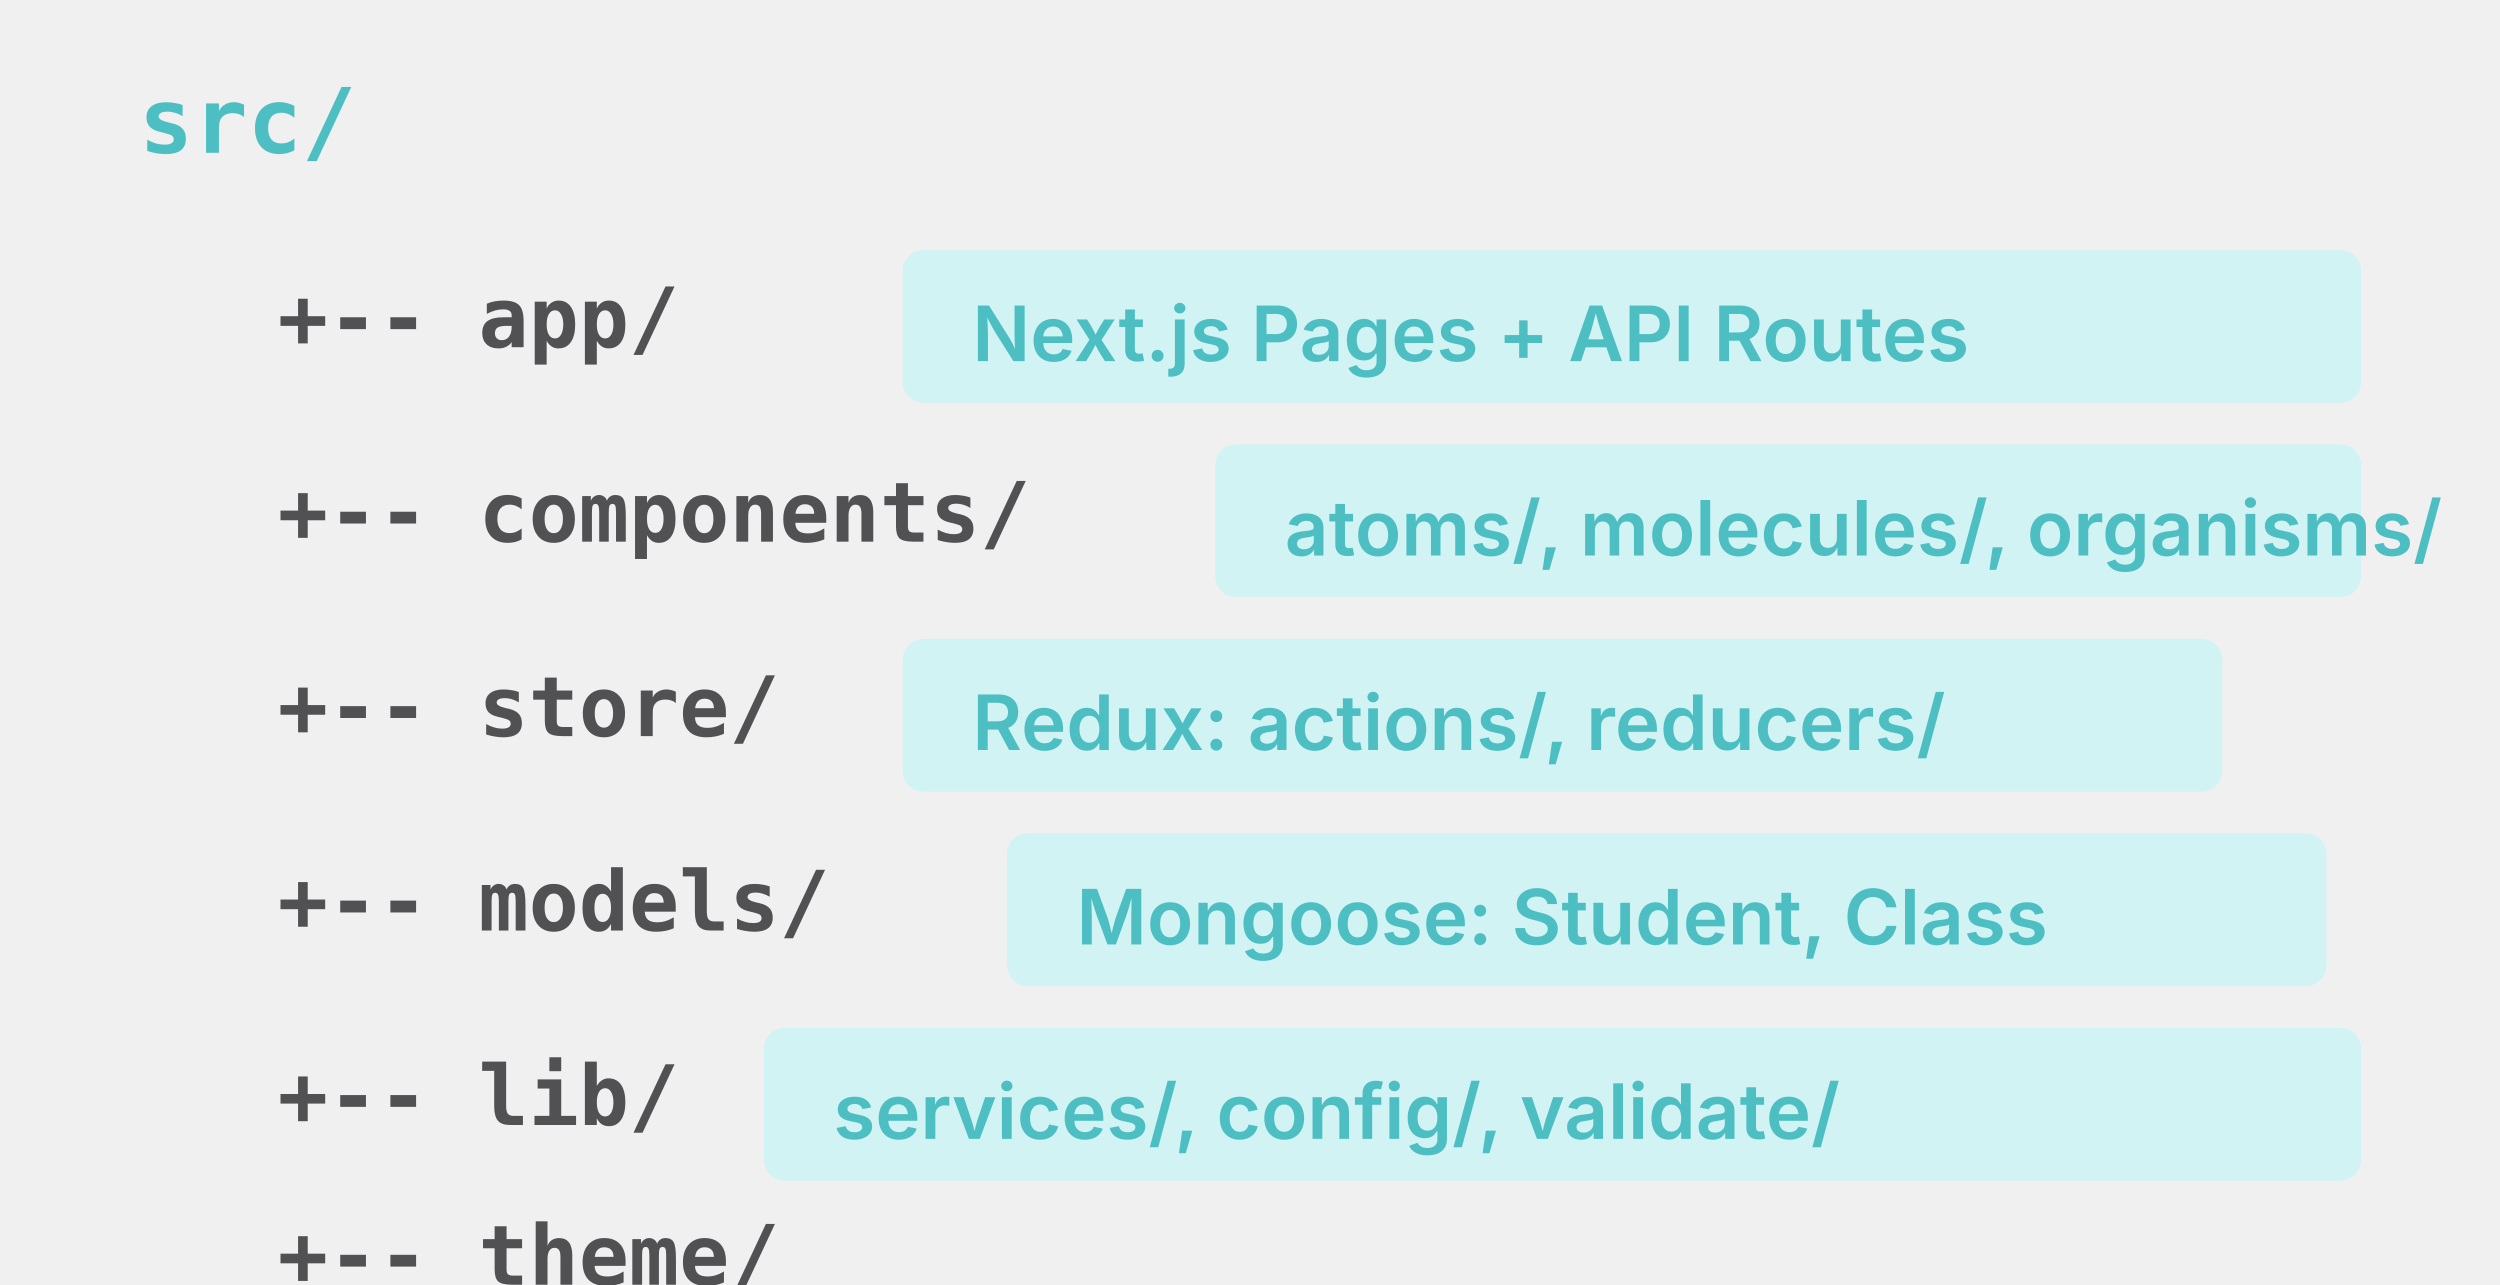
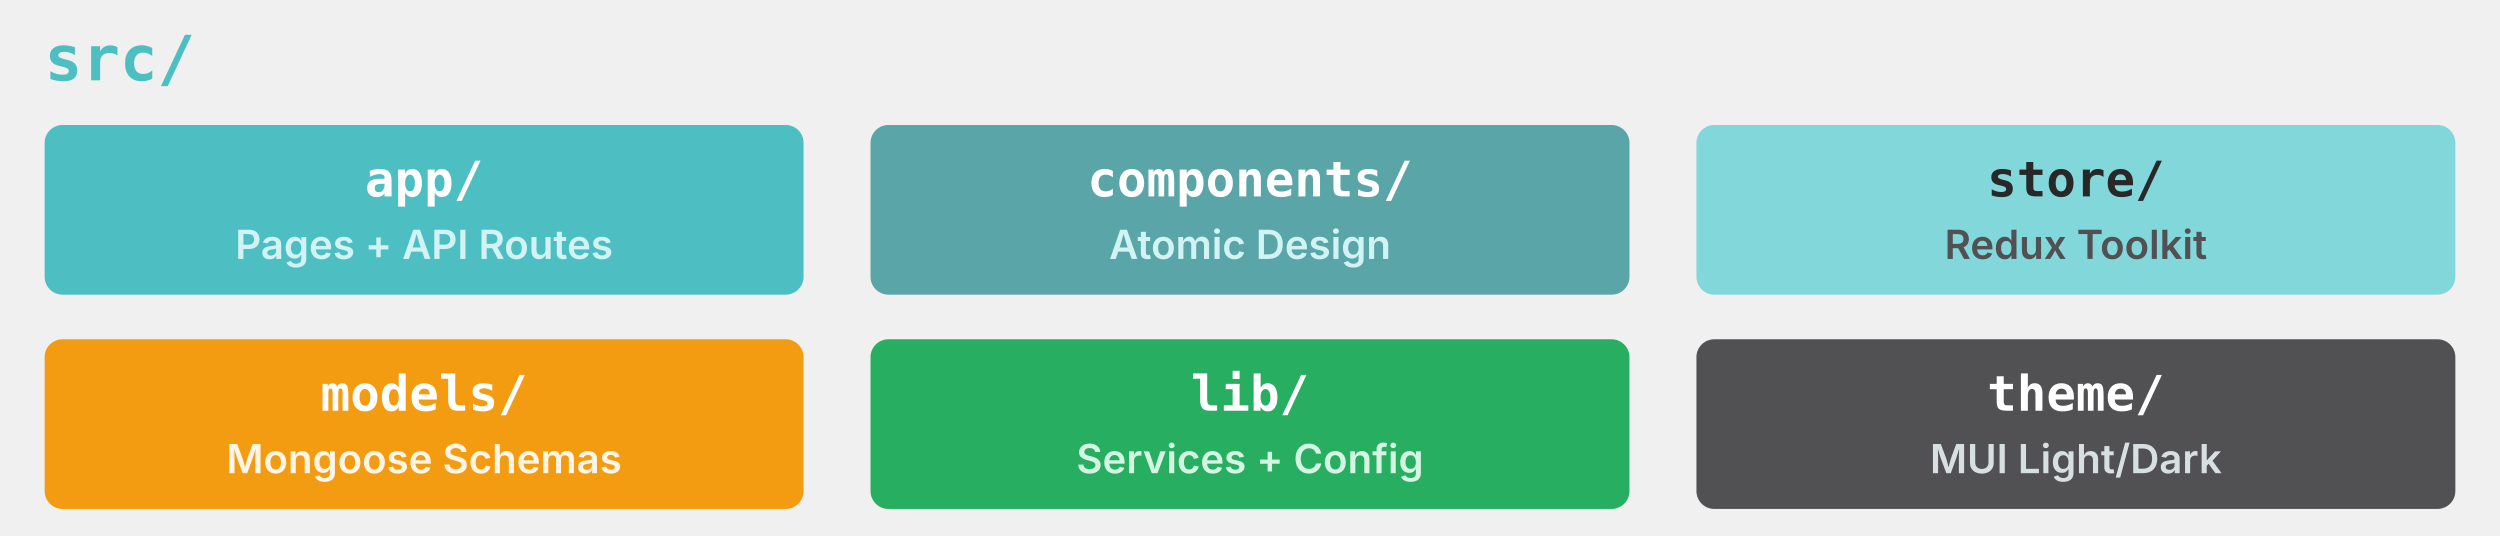
- <svg xmlns="http://www.w3.org/2000/svg" viewBox="0 0 360 185">
-   <text x="20" y="22" fill="#4DBFC3" font-family="monospace" font-size="13" font-weight="700">src/</text>
-   <text x="40" y="50" fill="#515053" font-family="monospace" font-size="12" font-weight="600">+-- app/</text>
-   <rect x="130" y="36" width="210" height="22" rx="3" fill="#D1F3F4" />
-   <text x="140" y="52" fill="#4DBFC3" font-family="Inter, sans-serif" font-size="11" font-weight="600">Next.js Pages + API Routes</text>
-   <text x="40" y="78" fill="#515053" font-family="monospace" font-size="12" font-weight="600">+-- components/</text>
-   <rect x="175" y="64" width="165" height="22" rx="3" fill="#D1F3F4" />
-   <text x="185" y="80" fill="#4DBFC3" font-family="Inter, sans-serif" font-size="11" font-weight="600">atoms/, molecules/, organisms/</text>
-   <text x="40" y="106" fill="#515053" font-family="monospace" font-size="12" font-weight="600">+-- store/</text>
-   <rect x="130" y="92" width="190" height="22" rx="3" fill="#D1F3F4" />
-   <text x="140" y="108" fill="#4DBFC3" font-family="Inter, sans-serif" font-size="11" font-weight="600">Redux: actions/, reducers/</text>
-   <text x="40" y="134" fill="#515053" font-family="monospace" font-size="12" font-weight="600">+-- models/</text>
-   <rect x="145" y="120" width="190" height="22" rx="3" fill="#D1F3F4" />
-   <text x="155" y="136" fill="#4DBFC3" font-family="Inter, sans-serif" font-size="11" font-weight="600">Mongoose: Student, Class</text>
-   <text x="40" y="162" fill="#515053" font-family="monospace" font-size="12" font-weight="600">+-- lib/</text>
-   <rect x="110" y="148" width="230" height="22" rx="3" fill="#D1F3F4" />
-   <text x="120" y="164" fill="#4DBFC3" font-family="Inter, sans-serif" font-size="11" font-weight="600">services/, config/, validate/</text>
-   <text x="40" y="185" fill="#515053" font-family="monospace" font-size="12" font-weight="600">+-- theme/</text>
+ <svg xmlns="http://www.w3.org/2000/svg" viewBox="0 0 560 120">
+   <text x="10" y="18" fill="#4DBFC3" font-family="monospace" font-size="14" font-weight="700">src/</text>
+   <rect x="10" y="28" width="170" height="38" rx="4" fill="#4DBFC3" />
+   <text x="95" y="44" fill="#fff" font-family="monospace" font-size="11" font-weight="700" text-anchor="middle">app/</text>
+   <text x="95" y="58" fill="#D1F3F4" font-family="Inter, sans-serif" font-size="9" font-weight="600" text-anchor="middle">Pages + API Routes</text>
+   <rect x="195" y="28" width="170" height="38" rx="4" fill="#5AA5A7" />
+   <text x="280" y="44" fill="#fff" font-family="monospace" font-size="11" font-weight="700" text-anchor="middle">components/</text>
+   <text x="280" y="58" fill="#D1F3F4" font-family="Inter, sans-serif" font-size="9" font-weight="600" text-anchor="middle">Atomic Design</text>
+   <rect x="380" y="28" width="170" height="38" rx="4" fill="#82D7DA" />
+   <text x="465" y="44" fill="#282829" font-family="monospace" font-size="11" font-weight="700" text-anchor="middle">store/</text>
+   <text x="465" y="58" fill="#515053" font-family="Inter, sans-serif" font-size="9" font-weight="600" text-anchor="middle">Redux Toolkit</text>
+   <rect x="10" y="76" width="170" height="38" rx="4" fill="#F39C12" />
+   <text x="95" y="92" fill="#fff" font-family="monospace" font-size="11" font-weight="700" text-anchor="middle">models/</text>
+   <text x="95" y="106" fill="#FEF5E7" font-family="Inter, sans-serif" font-size="9" font-weight="600" text-anchor="middle">Mongoose Schemas</text>
+   <rect x="195" y="76" width="170" height="38" rx="4" fill="#27AE60" />
+   <text x="280" y="92" fill="#fff" font-family="monospace" font-size="11" font-weight="700" text-anchor="middle">lib/</text>
+   <text x="280" y="106" fill="#D5F5E3" font-family="Inter, sans-serif" font-size="9" font-weight="600" text-anchor="middle">Services + Config</text>
+   <rect x="380" y="76" width="170" height="38" rx="4" fill="#515053" />
+   <text x="465" y="92" fill="#fff" font-family="monospace" font-size="11" font-weight="700" text-anchor="middle">theme/</text>
+   <text x="465" y="106" fill="#D8DFE0" font-family="Inter, sans-serif" font-size="9" font-weight="600" text-anchor="middle">MUI Light/Dark</text>
</svg>
